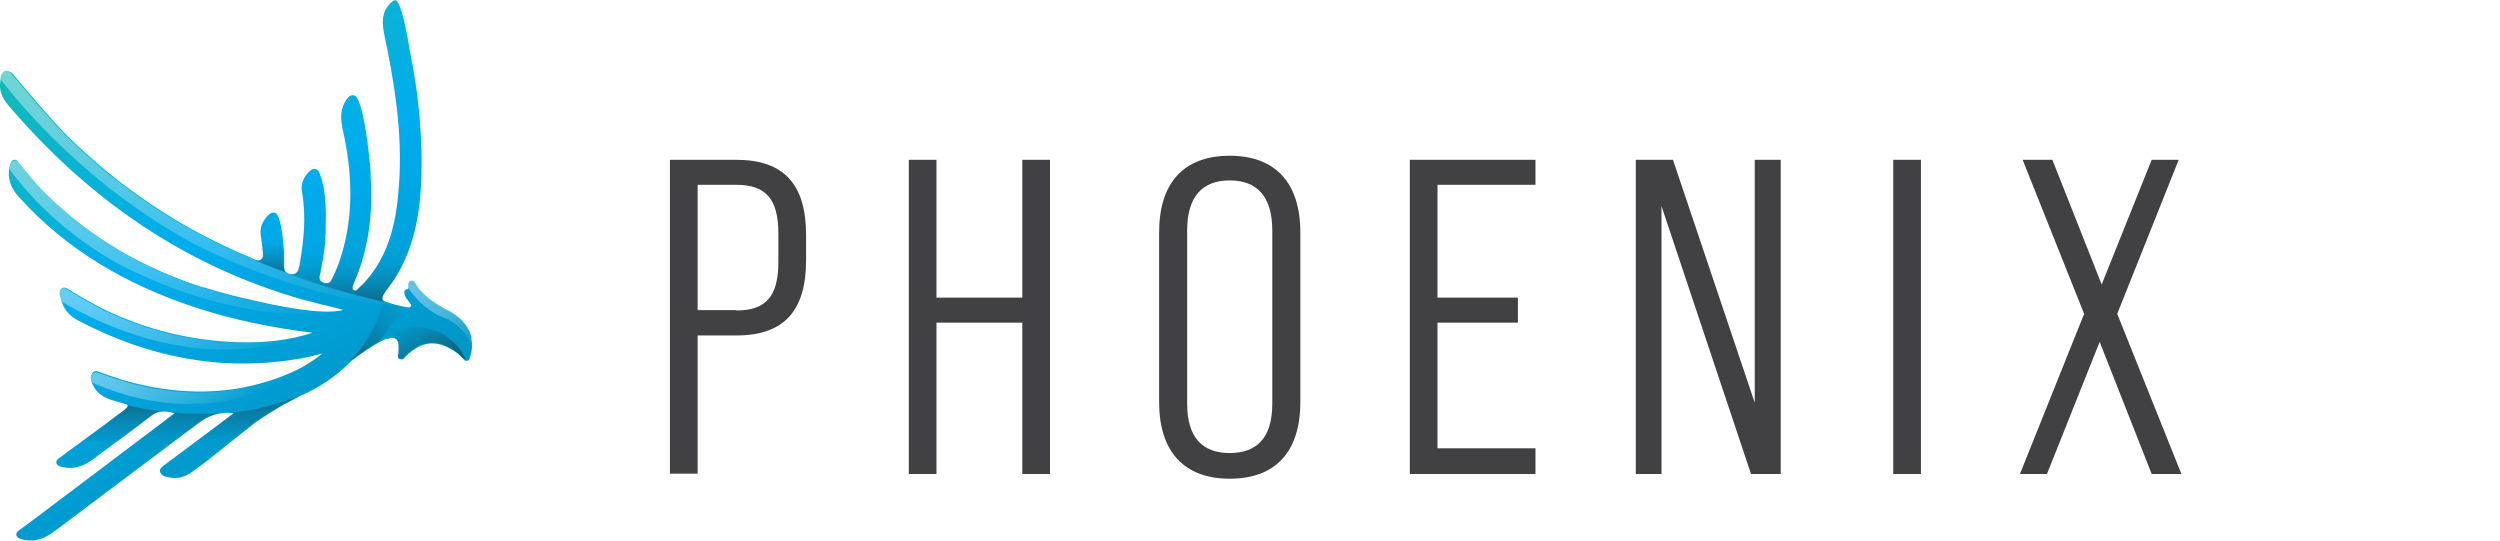
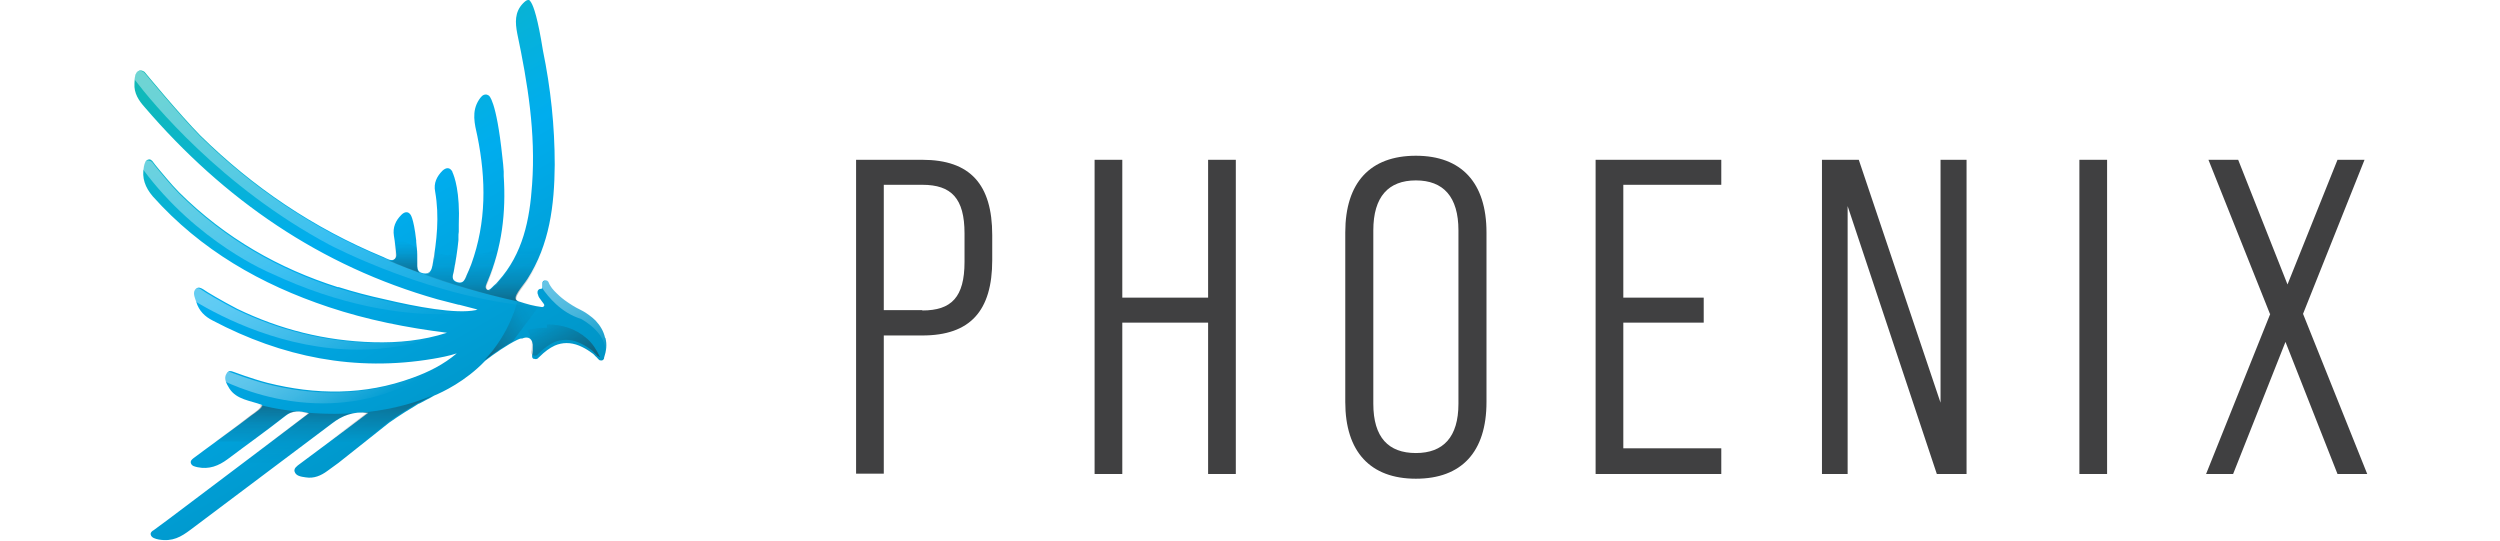
- <svg xmlns="http://www.w3.org/2000/svg" xmlns:xlink="http://www.w3.org/1999/xlink" id="Layer_2" data-name="Layer 2" viewBox="0.0 0.0 74.0 16.0" width="74.0" height="16.0">
+ <svg xmlns="http://www.w3.org/2000/svg" xmlns:xlink="http://www.w3.org/1999/xlink" id="Layer_2" data-name="Layer 2" viewBox="0 0 74 16" width="74" height="16">
  <defs>
-     <style>
-       .cls-1 {
-         fill: none;
-       }
- 
-       .cls-2 {
-         fill: #414042;
-       }
- 
-       .cls-3 {
-         fill: url(#linear-gradient);
-       }
- 
-       .cls-4 {
-         fill: #e5b4a6;
-       }
- 
-       .cls-5 {
-         fill: url(#linear-gradient-8);
-       }
- 
-       .cls-5, .cls-6, .cls-7, .cls-8, .cls-9, .cls-10, .cls-11, .cls-12, .cls-13, .cls-14, .cls-15 {
-         isolation: isolate;
-       }
- 
-       .cls-5, .cls-6, .cls-7, .cls-8, .cls-9, .cls-10, .cls-11, .cls-12, .cls-15 {
-         opacity: .4;
-       }
- 
-       .cls-6 {
-         fill: url(#linear-gradient-5);
-       }
- 
-       .cls-7 {
-         fill: url(#linear-gradient-7);
-       }
- 
-       .cls-8 {
-         fill: url(#linear-gradient-6);
-       }
- 
-       .cls-9 {
-         fill: url(#linear-gradient-4);
-       }
- 
-       .cls-10 {
-         fill: url(#linear-gradient-9);
-       }
- 
-       .cls-11 {
-         fill: url(#linear-gradient-3);
-       }
- 
-       .cls-12 {
-         fill: url(#linear-gradient-2);
-       }
- 
-       .cls-16 {
-         fill: #fedbb5;
-       }
- 
-       .cls-13 {
-         fill: url(#linear-gradient-12);
-       }
- 
-       .cls-13, .cls-14 {
-         opacity: .5;
-       }
- 
-       .cls-14 {
-         fill: url(#linear-gradient-10);
-       }
- 
-       .cls-15 {
-         fill: url(#linear-gradient-11);
-       }
-     </style>
-     <linearGradient id="linear-gradient" x1="2.09" y1="-419.72" x2="9.23" y2="-432.07" gradientTransform="translate(0 -418.74) scale(1 -1)" gradientUnits="userSpaceOnUse">
-       <stop offset="0" stop-color="#14bab6" />
+     <linearGradient id="linear-gradient" x1="6.05" y1=".98" x2="13.18" y2="13.34" gradientUnits="userSpaceOnUse">
+       <stop offset="0" stop-color="#11bab5" />
      <stop offset=".5" stop-color="#00adee" />
-       <stop offset="1" stop-color="#0095c4" />
+       <stop offset="1" stop-color="#0094c5" />
    </linearGradient>
-     <linearGradient id="linear-gradient-2" x1="9.03" y1="-429.61" x2="3.02" y2="-419.18" gradientTransform="translate(0 -418.74) scale(1 -1)" gradientUnits="userSpaceOnUse">
-       <stop offset="0" stop-color="#fdfdfe" stop-opacity="0" />
-       <stop offset=".11" stop-color="#fdfdfe" stop-opacity=".17" />
-       <stop offset=".3" stop-color="#fdfdfe" stop-opacity=".42" />
-       <stop offset=".47" stop-color="#fdfdfe" stop-opacity=".63" />
-       <stop offset=".64" stop-color="#fdfdfe" stop-opacity=".79" />
-       <stop offset=".78" stop-color="#fdfdfe" stop-opacity=".9" />
-       <stop offset=".91" stop-color="#fdfdfe" stop-opacity=".97" />
-       <stop offset="1" stop-color="#fdfdfe" />
+     <linearGradient id="linear-gradient-2" x1="12.99" y1="10.87" x2="6.97" y2=".45" gradientUnits="userSpaceOnUse">
+       <stop offset="0" stop-color="#fcfdff" stop-opacity="0" />
+       <stop offset=".12" stop-color="#fcfdff" stop-opacity=".17" />
+       <stop offset=".3" stop-color="#fcfdff" stop-opacity=".42" />
+       <stop offset=".47" stop-color="#fcfdff" stop-opacity=".63" />
+       <stop offset=".64" stop-color="#fcfdff" stop-opacity=".79" />
+       <stop offset=".78" stop-color="#fcfdff" stop-opacity=".9" />
+       <stop offset=".91" stop-color="#fcfdff" stop-opacity=".97" />
+       <stop offset="1" stop-color="#fcfdff" />
    </linearGradient>
-     <linearGradient id="linear-gradient-3" x1="7.26" y1="-429.54" x2="2.92" y2="-422.03" xlink:href="#linear-gradient-2" />
-     <linearGradient id="linear-gradient-4" x1="6.66" y1="-430.09" x2="4.24" y2="-425.9" xlink:href="#linear-gradient-2" />
-     <linearGradient id="linear-gradient-5" x1="6.76" y1="-430.94" x2="5.25" y2="-428.33" xlink:href="#linear-gradient-2" />
-     <linearGradient id="linear-gradient-6" x1="4.22" y1="-430.7" x2="4.22" y2="-433.45" gradientTransform="translate(0 -418.74) scale(1 -1)" gradientUnits="userSpaceOnUse">
+     <linearGradient id="linear-gradient-3" x1="11.21" y1="10.8" x2="6.88" y2="3.29" xlink:href="#linear-gradient-2" />
+     <linearGradient id="linear-gradient-4" x1="10.62" y1="11.35" x2="8.2" y2="7.16" xlink:href="#linear-gradient-2" />
+     <linearGradient id="linear-gradient-5" x1="10.72" y1="12.2" x2="9.21" y2="9.59" xlink:href="#linear-gradient-2" />
+     <linearGradient id="linear-gradient-6" x1="8.17" y1="11.96" x2="8.17" y2="14.71" gradientUnits="userSpaceOnUse">
      <stop offset="0" stop-color="#231f20" />
      <stop offset=".03" stop-color="#231f20" stop-opacity=".9" />
      <stop offset=".22" stop-color="#231f20" stop-opacity=".4" />
      <stop offset=".42" stop-color="#231f20" stop-opacity=".1" />
      <stop offset=".65" stop-color="#231f20" stop-opacity="0" />
    </linearGradient>
-     <linearGradient id="linear-gradient-7" x1="7.31" y1="-430.44" x2="7.31" y2="-431.84" gradientTransform="translate(0 -418.74) scale(1 -1)" gradientUnits="userSpaceOnUse">
+     <linearGradient id="Fade_to_Black_2" data-name="Fade to Black 2" x1="11.26" y1="11.7" x2="11.26" y2="13.1" gradientUnits="userSpaceOnUse">
      <stop offset="0" stop-color="#231f20" />
      <stop offset="1" stop-color="#231f20" stop-opacity="0" />
    </linearGradient>
-     <linearGradient id="linear-gradient-8" x1="7.98" y1="-426.81" x2="7.98" y2="-425.66" gradientTransform="translate(0 -418.74) scale(1 -1)" gradientUnits="userSpaceOnUse">
+     <linearGradient id="linear-gradient-7" x1="11.94" y1="8.07" x2="11.94" y2="6.92" gradientUnits="userSpaceOnUse">
      <stop offset="0" stop-color="#231f20" />
      <stop offset=".03" stop-color="#231f20" stop-opacity=".95" />
      <stop offset=".51" stop-color="#231f20" stop-opacity=".26" />
      <stop offset=".81" stop-color="#231f20" stop-opacity="0" />
    </linearGradient>
-     <linearGradient id="linear-gradient-9" x1="10.49" y1="-427.65" x2="10.49" y2="-424.88" gradientTransform="translate(0 -418.74) scale(1 -1)" gradientUnits="userSpaceOnUse">
+     <linearGradient id="linear-gradient-8" x1="14.45" y1="8.92" x2="14.45" y2="6.14" gradientUnits="userSpaceOnUse">
      <stop offset="0" stop-color="#231f20" />
      <stop offset=".18" stop-color="#231f20" stop-opacity=".48" />
      <stop offset=".38" stop-color="#231f20" stop-opacity=".12" />
      <stop offset=".58" stop-color="#231f20" stop-opacity="0" />
    </linearGradient>
-     <linearGradient id="linear-gradient-10" x1="13.07" y1="-429.84" x2="12.11" y2="-428.18" xlink:href="#linear-gradient-7" />
-     <linearGradient id="linear-gradient-11" x1="13.84" y1="-429.38" x2="12.41" y2="-426.9" xlink:href="#linear-gradient-2" />
-     <linearGradient id="linear-gradient-12" x1="10.12" y1="-428.96" x2="12.21" y2="-427.76" gradientTransform="translate(0 -418.74) scale(1 -1)" gradientUnits="userSpaceOnUse">
+     <linearGradient id="Fade_to_Black_2-2" data-name="Fade to Black 2" x1="17.03" y1="11.1" x2="16.07" y2="9.44" xlink:href="#Fade_to_Black_2" />
+     <linearGradient id="linear-gradient-9" x1="17.8" y1="10.64" x2="16.36" y2="8.16" xlink:href="#linear-gradient-2" />
+     <linearGradient id="linear-gradient-10" x1="14.07" y1="10.22" x2="16.16" y2="9.02" gradientUnits="userSpaceOnUse">
      <stop offset="0" stop-color="#231f20" />
      <stop offset=".31" stop-color="#231f20" stop-opacity=".5" />
      <stop offset=".67" stop-color="#231f20" stop-opacity=".13" />
      <stop offset="1" stop-color="#231f20" stop-opacity="0" />
    </linearGradient>
  </defs>
-   <g id="Layer_2-2" data-name="Layer 2">
-     <g>
-       <rect class="cls-1" width="84" height="16" />
-       <g id="Layer_16" data-name="Layer 16">
-         <g>
-           <path class="cls-3" d="M13.96,10c-.04-.19-.14-.36-.28-.51-.06-.06-.12-.11-.19-.16-.03-.02-.07-.05-.1-.07-.04-.03-.09-.05-.14-.08-.19-.09-.34-.19-.48-.29-.06-.04-.11-.08-.16-.13-.12-.11-.21-.2-.27-.3-.02-.03-.04-.07-.06-.1,0-.01-.02-.03-.03-.03-.02-.02-.05-.02-.08-.02-.04,0-.08.04-.08.09,0,.03,0,.07,0,.11,0,.02,0,.04-.03.05,0,0-.01,0-.01,0-.03,0-.06.02-.07.04s-.02.06-.01.08c0,.02.01.04.02.06h0s0,.03.01.04c.01.03.03.05.05.08.03.05.07.09.11.15.01.02.02.04,0,.06s-.03.03-.05.03c-.24-.03-.46-.09-.67-.16-.02,0-.05-.02-.07-.03-.18-.08.15-.41.3-.64.66-1.02.8-2.19.81-3.38,0-1.15-.12-2.28-.35-3.39h0c-.15-.94-.27-1.29-.35-1.42-.02-.03-.04-.06-.06-.07-.02-.01-.03,0-.03,0-.04,0-.09.04-.15.1-.25.26-.23.57-.17.89.31,1.47.55,2.95.44,4.47-.07,1.04-.27,2.05-1,2.87-.04.05-.09.09-.14.14-.05.05-.14.16-.2.11-.08-.06,0-.18.02-.24.43-1,.55-2.05.48-3.12,0-.02,0-.05,0-.07h0s0-.04,0-.06c-.01-.14-.02-.28-.04-.43-.18-1.71-.4-1.82-.4-1.82h0s-.03-.02-.06-.03c-.12-.02-.18.08-.23.15-.23.35-.13.72-.05,1.08.26,1.28.27,2.55-.18,3.79-.04.11-.09.22-.14.33-.06.12-.09.26-.28.2-.18-.06-.13-.19-.1-.31.06-.31.11-.62.14-.93h0s0-.06,0-.09c0-.05,0-.11.01-.16,0-.05,0-.09,0-.13,0-.02,0-.04,0-.07.04-.99-.13-1.44-.19-1.57,0-.02-.01-.03-.02-.04h0c-.07-.1-.17-.09-.27,0-.17.17-.27.37-.22.62.13.74.05,1.46-.08,2.19-.02.1-.06.27-.27.23-.14-.03-.17-.09-.18-.21,0-.09,0-.19,0-.28h0s0-.03,0-.05h0s0-.01,0-.02c0-.13-.02-.25-.03-.38,0-.01,0-.02,0-.04-.08-.71-.18-.78-.18-.78-.07-.09-.17-.07-.26.02-.17.17-.26.37-.22.62.03.19.02.13.04.29.01.08.03.23.03.28,0,.04-.01.08-.04.11-.09.09-.23,0-.34-.05-2.08-.86-3.86-2.07-5.42-3.6-.61-.62-1.65-1.88-1.65-1.88H.31s-.09-.07-.16-.04C.01,2.16.02,2.34,0,2.48c-.02.29.13.51.3.7,2.35,2.74,5.21,4.71,8.67,5.69l.62.16s.01,0,.02,0c0,0,0,0,0,0l.54.14h.01s-.04.01-.06.02c-.59.12-1.76-.1-2.69-.32-.46-.1-.92-.22-1.36-.36-.02,0-.03,0-.03,0h0c-1.73-.55-3.32-1.44-4.7-2.81-.13-.13-.25-.27-.37-.41-.11-.13-.34-.4-.41-.5,0-.01-.02-.02-.03-.03h0s-.05-.04-.09-.03c-.1.02-.12.12-.14.21-.07.34.04.62.26.87,1.42,1.59,3.2,2.61,5.21,3.28,1.14.38,2.31.61,3.5.76-.71.23-1.44.3-2.18.28-1.43-.04-2.77-.38-4.03-.99-.46-.24-.9-.5-1.01-.58-.07-.04-.13-.07-.2-.02-.13.1-.04.27,0,.4.08.26.26.43.49.55,2.05,1.08,4.22,1.52,6.52,1.13.23-.04.45-.08.7-.16-.39.33-.83.55-1.3.72-1.44.53-2.88.51-4.31.15-.46-.12-.99-.32-.99-.32h0c-.08-.03-.15-.05-.21.04-.1.15-.01.3.08.45.21.33.63.36.95.48.11.04-.19.24-.29.31-.47.36-.94.69-1.41,1.04l-.31.23h0c-.05.04-.1.08-.08.15.03.09.12.1.2.12.34.07.62-.04.89-.24.57-.43,1.15-.84,1.71-1.28.21-.17.41-.15.7-.08-.73.55-1.4,1.06-2.08,1.57-.69.52-1.38,1.04-2.07,1.56l-.46.34s-.01,0-.02.01h0s-.07.07-.06.12c.02.1.14.13.24.15.41.07.66-.08.94-.29,1.39-1.05,2.79-2.09,4.18-3.14.31-.24.63-.37,1.08-.32-.38.29-.75.56-1.11.83l-.98.73s-.01.01-.02.02h0c-.05.04-.09.09-.07.16.04.13.19.15.33.17.24.04.45-.05.64-.19.11-.08.22-.16.33-.24h0l1.5-1.19s.35-.25.77-.49c.04-.02.07-.05.11-.07.02,0,.05-.02.11-.05.04-.02.09-.05.13-.07.06-.03.14-.07.22-.12.24-.1.93-.42,1.51-1.03.27-.21.66-.48.95-.62h0s.05-.02.07-.03h0s0,0,0,0c.01,0,.03-.01.04-.01h.04c.11-.05.28-.06.31.18,0,.06,0,.12,0,.18,0,.05-.01.1-.02.14,0,.04,0,.08.04.1,0,0,.01,0,.02,0,.04.02.09.01.12-.02.01-.01.02-.03.03-.04.15-.15.3-.26.45-.33.23-.1.47-.1.72,0,.12.05.23.11.34.19.05.03.09.07.14.12.03.03.06.05.08.08h0s.02.02.02.02c0,0,0,0,.01.01.02.02.05.02.08.02.03,0,.06-.03.07-.06v-.02c.08-.21.09-.4.05-.59h0Z" />
-           <path class="cls-16" d="M9.53,7.75c-.02.1-.03.21-.05.31.02-.1.04-.21.05-.31h0Z" />
-           <path class="cls-16" d="M11.37,8.9s.01,0,.02,0c0,0-.02,0-.02,0" />
-           <path class="cls-16" d="M10.53,8.25s0,0,0,0c0,0,0,0,0,0" />
-           <path class="cls-16" d="M11.68,8.25s0,0,0,0c0,0,0,0,0,0" />
-           <path class="cls-16" d="M9.86,8.17s-.02.06-.04.08c.01-.03.02-.06.04-.08" />
-           <path class="cls-16" d="M8.43,8.02s0,0,0,0c0,0,0,0,0,0" />
-           <path class="cls-16" d="M8.86,7.82s0,.04-.01.06c0-.02,0-.04.01-.06" />
-           <path class="cls-16" d="M7.71,7.67s-.03.02-.05.03c.02,0,.03-.02.05-.03" />
-           <path class="cls-4" d="M8.43,8.03s.03.03.05.04h0s-.03-.02-.05-.04M8.43,8.03h0s0,0,0,0M8.43,8.03h0s0,0,0,0M8.4,7.89h0s0,0,0,0M7.49,7.68s0,0,0,0c.04.02.09.03.13.03.02,0,.03,0,.05,0-.02,0-.03,0-.05,0-.04,0-.09-.02-.13-.03M8.39,7.54h0s0,0,0,0" />
-           <path class="cls-4" d="M11.39,8.91s0,0,.01,0h0s0,0-.01,0M10.44,8.51s.01.06.04.08c.01,0,.02.01.03.01.02,0,.03,0,.05-.02-.02.01-.04.02-.05.02-.01,0-.02,0-.03-.01-.03-.02-.04-.05-.04-.08M10.5,8.33s0,0,0,.01c0,0,0,0,0-.01M10.53,8.26s-.02.05-.03.07c.01-.02.02-.05.03-.07M10.53,8.25s0,0,0,.01c0,0,0,0,0-.01M11.68,8.25s0,0,0,0c0,0,0,0,0,0M11.68,8.25s0,0,0,0c0,0,0,0,0,0M10.54,8.25s0,0,0,0c0,0,0,0,0,0M9.45,8.22c0,.07.03.13.13.16.03.01.06.01.08.01.09,0,.13-.06.16-.13-.03.07-.07.13-.16.13-.02,0-.05,0-.08-.01-.1-.03-.13-.09-.13-.16M8.78,8.05s-.08.07-.14.07c0,0-.01,0-.02,0,0,0,.01,0,.02,0,.07,0,.11-.03.14-.07M10.1,7.55h0c-.03.1-.06.2-.1.3-.04.11-.09.22-.14.33h0c.05-.11.1-.22.14-.33.04-.1.07-.2.1-.3M8.91,7.49c-.02.11-.03.22-.06.33.02-.11.04-.22.06-.33h0M11.57,6.97h0c-.15.49-.38.95-.75,1.36-.04.05-.09.09-.14.14h0s.09-.09.14-.14c.37-.41.6-.87.75-1.36" />
-           <path class="cls-12" d="M.21,2.09s-.04,0-.06.01c-.1.04-.12.14-.13.25.52.68,2.56,3.18,5.78,4.9,0,0,3.15,1.66,6.32,1.84-.24-.03-.46-.09-.67-.16-.01,0-.02,0-.04-.01h0c-1.15-.25-2.13-.56-2.83-.81.01,0,.03,0,.04,0-.01,0-.03,0-.04,0-.04,0-.07-.02-.1-.04-.55-.2-.9-.35-.98-.39-.04-.02-.08-.04-.12-.05-2.08-.86-3.86-2.07-5.42-3.6-.61-.62-1.65-1.88-1.65-1.88H.31s-.06-.05-.1-.05" />
-           <path class="cls-11" d="M.44,4.75s-.01,0-.02,0c-.1.02-.12.12-.14.21,0,.01,0,.03,0,.05,1.61,2.18,3.77,3.07,3.77,3.07,2.15,1.01,3.92,1.22,5,1.22.45,0,.77-.03.96-.06-.09,0-.18.01-.28.01-.63,0-1.53-.17-2.29-.35-.46-.1-.92-.22-1.36-.36-.02,0-.03,0-.03,0h0c-1.73-.55-3.32-1.44-4.7-2.81-.13-.13-.25-.27-.37-.41-.11-.13-.34-.4-.41-.5,0-.01-.02-.02-.03-.03h0s-.04-.03-.07-.03" />
-           <path class="cls-9" d="M1.9,8.53s-.05,0-.08.03c-.11.08-.06.22-.02.35.81.49,2.66,1.44,4.84,1.44.83,0,1.7-.14,2.59-.48-.64.21-1.3.28-1.96.28-.07,0-.15,0-.22,0-1.43-.04-2.77-.38-4.03-.99-.46-.24-.9-.5-1.01-.58-.04-.03-.08-.05-.12-.05" />
-           <path class="cls-6" d="M9.39,10.6c-.35.27-.75.46-1.16.61-.77.28-1.55.41-2.32.41-.67,0-1.33-.09-1.99-.26-.46-.12-.99-.32-.99-.32h0s-.07-.02-.1-.02c-.04,0-.08.02-.11.07-.05.07-.05.14-.04.21.51.24,1.6.66,2.93.66,1.15,0,2.49-.32,3.78-1.34" />
-           <path class="cls-8" d="M5.96,12.25c-1.25,0-2.19-.25-2.31-.29.03.01.07.02.1.03.11.04-.19.24-.29.31-.35.27-.69.52-1.04.77h1.06c.33-.25.67-.5.99-.75.12-.1.24-.13.37-.13.1,0,.21.02.33.05-.73.55-1.4,1.06-2.08,1.57-.4.3-.79.6-1.19.9h1.07c.96-.72,1.92-1.44,2.87-2.16.22-.17.44-.28.71-.32-.2.01-.4.02-.58.02h0Z" />
-           <path class="cls-7" d="M5.73,13.11h1.03l.76-.6s.35-.25.77-.49c.04-.02.07-.05.11-.07.02,0,.05-.02.11-.05.04-.02.09-.05.13-.07.07-.03.15-.08.23-.12-.73.31-1.49.46-2.18.52h.03c.06,0,.12,0,.18.01-.38.29-.75.56-1.11.83l-.06.05h0Z" />
-           <path class="cls-5" d="M8.39,7.89c0-.09,0-.19,0-.28h0s0-.03,0-.05h0v-.02c0-.08-.01-.16-.02-.23-.25-.1-.48-.24-.69-.39,0,.02,0,.04,0,.07.03.19.02.13.04.29.01.08.03.23.03.28,0,.04-.01.08-.04.11-.03.03-.06.04-.09.04-.04,0-.09-.02-.13-.03.08.04.43.19.99.39-.06-.04-.08-.09-.08-.18h0Z" />
-           <path class="cls-10" d="M12.4,6.14c-.23.32-.51.6-.84.83-.15.49-.38.95-.75,1.36-.04.05-.09.09-.14.14-.05.04-.11.13-.17.13-.01,0-.02,0-.03-.01-.08-.06,0-.18.02-.24.14-.32.24-.65.32-.98-.23.09-.47.15-.72.18-.03.1-.06.2-.1.3-.04.11-.09.22-.14.33-.05.1-.08.21-.2.21-.02,0-.05,0-.08-.01-.18-.06-.13-.19-.1-.31.03-.16.06-.32.08-.49-.22,0-.43-.03-.64-.08-.02.13-.04.26-.07.39-.02.09-.05.24-.21.24-.02,0-.04,0-.06,0,.69.25,1.67.56,2.83.81h0s-.02,0-.03-.01c-.18-.08.15-.41.3-.64.43-.66.64-1.37.73-2.12h0Z" />
-           <path class="cls-14" d="M12.23,9.7c-.14,0-.29.01-.43.04-.03,0-.05,0-.08,0-.04,0-.08,0-.11-.02,0,0,.01.01.02.02.06.09.09.18.11.28.02.02.03.04.04.07h0v.02h0v.02h0v.02h0v.02h0s0,.05,0,.07c0,.04,0,.07,0,.11,0,.05-.01.1-.02.14,0,0,0,.01,0,.02,0,.03.02.06.04.08h.02s.03.02.05.02c.03,0,.06-.01.08-.03.01-.01.02-.03.03-.04.15-.15.3-.26.45-.33.12-.05.23-.07.35-.07s.24.02.36.07c.12.05.23.11.34.19.05.03.09.07.14.12.03.03.06.05.08.08h0s.02.02.02.02h.01s.04.03.06.03c-.1-.21-.22-.41-.4-.56-.33-.29-.75-.41-1.18-.41" />
-           <path class="cls-15" d="M12.19,8.3h-.02s-.08.05-.08.09c0,.03,0,.07,0,.11,0,.01,0,.02,0,.03.18.26.56.73,1.15.91,0,0,.91.47.68,1.16h0v-.02c.08-.21.09-.4.05-.59-.04-.19-.14-.36-.28-.51-.06-.06-.12-.11-.19-.16-.03-.02-.07-.05-.1-.07-.04-.03-.09-.05-.14-.08-.19-.09-.34-.19-.48-.29-.06-.04-.11-.08-.16-.13-.12-.11-.21-.2-.27-.3-.02-.03-.04-.07-.06-.1,0-.01-.02-.03-.03-.03-.02-.01-.04-.02-.06-.02" />
-           <path class="cls-13" d="M11.04,10.22l.18-.11.77-1.03s-.42-.08-.63-.17c0,0-.21.96-.99,1.77l.29-.21c.12-.08.22-.15.38-.25h0Z" />
-         </g>
-         <g>
-           <path class="cls-2" d="M19.82,4.73h1.97c1.42,0,2.07.73,2.07,2.23v.74c0,1.5-.65,2.23-2.07,2.23h-1.14v4.09h-.82V4.73h0ZM21.79,9.19c.86,0,1.25-.39,1.25-1.44v-.84c0-1.04-.39-1.44-1.25-1.44h-1.14v3.71h1.14Z" />
-           <path class="cls-2" d="M26.9,4.73h.82v4.08h2.54v-4.08h.82v9.3h-.82v-4.48h-2.54v4.48h-.82V4.73Z" />
-           <path class="cls-2" d="M34.31,11.9v-5.02c0-1.48.74-2.27,2.09-2.27s2.09.8,2.09,2.27v5.02c0,1.48-.74,2.27-2.09,2.27s-2.09-.8-2.09-2.27ZM37.66,11.95v-5.13c0-1-.45-1.48-1.26-1.48s-1.26.48-1.26,1.48v5.13c0,1,.45,1.46,1.26,1.46s1.26-.46,1.26-1.46Z" />
-           <path class="cls-2" d="M41.73,4.73h3.72v.74h-2.9v3.34h2.38v.74h-2.38v3.72h2.9v.76h-3.72V4.73Z" />
-           <path class="cls-2" d="M48.43,4.73h1.09l2.42,7.19v-7.19h.77v9.3h-.88l-2.65-7.93v7.93h-.76V4.73h0Z" />
-           <path class="cls-2" d="M56.04,4.73h.82v9.3h-.82V4.73Z" />
-           <path class="cls-2" d="M61.69,9.29l-1.82-4.56h.88l1.46,3.69,1.48-3.69h.8l-1.82,4.56,1.9,4.74h-.88l-1.54-3.91-1.56,3.91h-.8l1.9-4.74h0Z" />
-         </g>
+   <g id="Layer_1-2" data-name="Layer 1">
+     <rect style="fill: none;" y=".02" width="74" height="16" />
+     <g id="Phoenix_horiz_-_gradient" data-name="Phoenix horiz - gradient">
+       <path style="fill: url(#linear-gradient);" d="M17.91,10c-.04-.19-.14-.36-.28-.51-.06-.06-.12-.11-.19-.16-.03-.02-.07-.05-.1-.07-.04-.03-.09-.05-.14-.08-.19-.09-.34-.19-.48-.29-.06-.04-.11-.09-.16-.13-.12-.11-.21-.2-.27-.3-.02-.03-.04-.07-.05-.1,0-.01-.02-.03-.03-.04-.02-.02-.05-.02-.08-.02-.04,0-.08.04-.08.09,0,.03,0,.07,0,.11,0,.02,0,.04-.03.05,0,0,0,0-.02,0-.03,0-.06.02-.07.04-.02.02-.02.05-.02.08,0,.03.01.04.02.06h0s0,.03.01.04c.01.03.03.05.05.08.03.05.07.09.11.15.01.02.02.04,0,.06-.01.02-.03.03-.05.03-.25-.03-.46-.09-.67-.16-.02,0-.05-.02-.07-.03-.18-.08.15-.41.3-.64.66-1.02.8-2.19.81-3.38,0-1.15-.12-2.27-.35-3.39h0c-.15-.94-.27-1.29-.35-1.42-.02-.03-.04-.06-.06-.07-.02-.01-.03,0-.03,0-.04,0-.09.04-.15.1-.25.26-.23.57-.17.89.31,1.47.55,2.95.44,4.47-.07,1.04-.27,2.05-1,2.86-.04.05-.09.1-.14.14-.05.05-.14.16-.2.11-.08-.06,0-.18.02-.24.43-1,.55-2.05.48-3.12,0-.02,0-.05,0-.07h0s0-.04,0-.06c-.01-.14-.02-.28-.04-.43-.18-1.71-.4-1.82-.4-1.82h0s-.03-.02-.06-.03c-.12-.02-.18.08-.23.15-.23.35-.13.72-.05,1.08.26,1.28.27,2.55-.18,3.79-.04.11-.09.22-.14.33-.05.12-.09.26-.28.2-.18-.06-.13-.19-.1-.31.06-.31.11-.62.14-.93h0s0-.06,0-.09c0-.05,0-.11.01-.16,0-.05,0-.09,0-.13,0-.02,0-.04,0-.07.04-.99-.13-1.44-.19-1.57,0-.02-.01-.03-.02-.04h0s0,0,0,0c-.07-.1-.17-.09-.27,0-.17.17-.27.37-.22.62.13.74.05,1.46-.08,2.19-.02.1-.06.27-.27.23-.14-.03-.17-.09-.18-.21,0-.09,0-.19,0-.28,0,0,0,0,0,0h0s0-.03,0-.04h0s0-.01,0-.02c0-.13-.02-.25-.03-.38,0-.01,0-.02,0-.04-.08-.71-.18-.78-.18-.78-.07-.09-.17-.07-.26.02-.17.17-.26.37-.22.62.03.19.02.13.04.29.01.08.03.23.03.28,0,.04-.01.08-.04.11-.09.09-.23,0-.34-.05-2.08-.86-3.86-2.07-5.42-3.6-.61-.62-1.65-1.88-1.65-1.88h0s-.09-.07-.16-.04c-.14.06-.13.23-.14.38-.02.29.13.51.3.7,2.35,2.74,5.21,4.71,8.67,5.69l.62.16s.01,0,.02,0c0,0,0,0,0,0l.54.14h.01s-.04.01-.06.02c-.59.12-1.76-.1-2.69-.32-.46-.1-.92-.22-1.36-.36-.02,0-.03,0-.03,0h0c-1.73-.55-3.32-1.44-4.7-2.81-.13-.13-.25-.27-.37-.41-.11-.13-.34-.4-.41-.5,0-.01-.02-.02-.03-.03h0s0,0,0,0c-.02-.02-.05-.04-.09-.03-.1.02-.12.12-.14.21-.07.34.04.62.26.88,1.42,1.59,3.2,2.61,5.21,3.28,1.14.38,2.31.61,3.5.76-.71.23-1.44.3-2.18.28-1.43-.04-2.77-.38-4.03-.99-.46-.24-.9-.5-1.01-.58-.07-.04-.13-.07-.2-.02-.13.1-.04.27,0,.4.08.26.25.43.49.55,2.05,1.08,4.22,1.52,6.52,1.13.23-.04.45-.08.7-.16-.39.33-.83.55-1.3.72-1.44.53-2.88.51-4.31.15-.46-.12-.99-.32-.99-.32h0c-.08-.03-.15-.05-.21.04-.1.15-.01.3.08.45.21.33.63.36.95.48.11.04-.19.24-.29.31-.47.36-.94.69-1.41,1.04l-.31.23h0c-.05.04-.1.08-.08.15.03.09.12.1.2.12.34.07.62-.04.89-.24.57-.43,1.15-.84,1.71-1.28.21-.17.4-.15.7-.08-.73.55-1.4,1.06-2.08,1.57-.69.52-1.38,1.04-2.07,1.56l-.46.34s-.01,0-.02.01h0s0,0,0,0c-.04.03-.07.07-.06.11.02.1.14.13.24.15.41.07.66-.08.94-.29,1.39-1.05,2.79-2.09,4.18-3.14.31-.24.63-.37,1.08-.32-.38.29-.75.56-1.11.83l-.98.73s-.01.01-.02.02h0c-.05.04-.09.09-.07.16.04.13.19.15.33.17.24.04.45-.05.64-.19.11-.08.22-.16.33-.24h0s1.5-1.19,1.5-1.19c0,0,.35-.25.76-.49.04-.02.07-.05.11-.07.02,0,.05-.02.11-.05.04-.02.09-.05.13-.07.06-.03.14-.07.22-.12.24-.1.93-.42,1.51-1.03.27-.21.66-.48.95-.62h0s0,0,0,0c.02-.01.04-.02.07-.03h0s0,0,0,0c.01,0,.03-.01.04-.01h.04c.11-.05.28-.06.31.18,0,.06,0,.12,0,.18,0,.05-.01.1-.02.14,0,.04,0,.08.04.1,0,0,.01,0,.02,0,.04.02.09.01.12-.02.01-.01.02-.03.04-.04.15-.15.3-.26.45-.33.23-.1.47-.1.72,0,.12.05.23.11.34.19.05.03.1.07.14.12.03.03.06.05.08.08h0s.02.02.02.02c0,0,0,0,.01.01.02.02.05.02.08.02.03,0,.06-.03.07-.06,0,0,0-.01,0-.02.07-.21.09-.4.04-.59Z" />
+       <path style="fill: #fddab4;" d="M13.48,7.75c-.02.1-.03.21-.05.31.02-.1.04-.21.05-.31h0Z" />
+       <path style="fill: #fddab4;" d="M15.33,8.9s.02,0,.02,0c0,0-.02,0-.02,0" />
+       <polyline style="fill: #fddab4;" points="14.46 8.33 14.46 8.33 14.46 8.33" />
+       <polyline style="fill: #fddab4;" points="14.48 8.26 14.48 8.26 14.48 8.26" />
+       <polyline style="fill: #fddab4;" points="14.49 8.25 14.49 8.25 14.49 8.25" />
+       <polyline style="fill: #fddab4;" points="15.64 8.25 15.63 8.25 15.64 8.25" />
+       <path style="fill: #fddab4;" d="M13.81,8.17s-.02.06-.04.08c.01-.03.02-.06.04-.08" />
+       <polyline style="fill: #fddab4;" points="12.57 8.11 12.57 8.11 12.57 8.11" />
+       <polyline style="fill: #fddab4;" points="12.39 8.03 12.39 8.03 12.39 8.03" />
+       <polyline style="fill: #fddab4;" points="12.39 8.03 12.39 8.03 12.39 8.03" />
+       <polyline style="fill: #fddab4;" points="12.39 8.03 12.39 8.03 12.39 8.03" />
+       <polyline style="fill: #fddab4;" points="12.38 8.02 12.38 8.03 12.38 8.02" />
+       <polyline style="fill: #fddab4;" points="12.38 8.02 12.38 8.02 12.38 8.02" />
+       <polyline style="fill: #fddab4;" points="12.35 7.89 12.35 7.89 12.35 7.89" />
+       <path style="fill: #fddab4;" d="M12.81,7.81s0,.04-.01.06c0-.02,0-.04.01-.06" />
+       <path style="fill: #fddab4;" d="M11.67,7.67s-.03.02-.05.03c.02,0,.03-.02.05-.03" />
+       <path style="fill: #e5b3a5;" d="M12.39,8.03s.03.03.05.04h0s-.03-.03-.05-.04M12.39,8.03s0,0,0,0c0,0,0,0,0,0M12.39,8.03s0,0,0,0c0,0,0,0,0,0M12.38,8.03s0,0,0,0c0,0,0,0,0,0M12.38,8.02s0,0,0,0c0,0,0,0,0,0M12.38,8.02s0,0,0,0c0,0,0,0,0,0M12.35,7.89s0,0,0,0c0,0,0,0,0,0M12.35,7.89h0s0,0,0,0c0,0,0,0,0,0M11.45,7.68s0,0,0,0c.04.02.09.03.13.03.02,0,.03,0,.05,0-.02,0-.03,0-.05,0-.04,0-.09-.02-.13-.03M12.34,7.54s0,0,0,0c0,0,0,0,0,0" />
+       <path style="fill: #e5b3a5;" d="M15.35,8.91s0,0,.01,0h0s0,0-.01,0M14.52,8.58s0,0,0,0c0,0,0,0,0,0M14.39,8.51s.01.06.04.08c.01,0,.02.01.03.01.02,0,.04,0,.05-.02-.02.01-.04.02-.05.02-.01,0-.02,0-.03-.01-.03-.02-.04-.05-.04-.08M14.46,8.33s0,0,0,.01c0,0,0,0,0-.01M14.48,8.26s-.02.05-.03.07c0-.02.02-.05.03-.07M14.49,8.25s0,0,0,0c0,0,0,0,0,0M15.63,8.25s0,0,0,0c0,0,0,0,0,0M15.64,8.24s0,0,0,0c0,0,0,0,0,0M14.49,8.24s0,0,0,0c0,0,0,0,0,0M13.4,8.21c0,.07.03.13.13.16.03.01.06.01.08.01.09,0,.13-.06.16-.13-.03.07-.07.13-.16.13-.02,0-.05,0-.08-.01-.1-.03-.13-.09-.13-.16M12.57,8.11h0,0M12.74,8.04s-.08.07-.14.07c0,0-.01,0-.02,0,0,0,.01,0,.02,0,.07,0,.11-.03.14-.07M14.05,7.54s0,0,0,0c-.03.1-.06.2-.1.3-.04.11-.09.22-.14.33h0c.05-.11.1-.22.14-.33.04-.1.07-.2.1-.3M12.87,7.49c-.02.11-.03.22-.05.33.02-.11.04-.22.06-.33h0M15.52,6.97s0,0,0,0c-.15.49-.38.95-.75,1.36-.04.05-.09.1-.14.14h0s.09-.09.14-.14c.37-.41.6-.87.75-1.36" />
+       <path style="fill: url(#linear-gradient-2); opacity: .4;" d="M4.17,2.09s-.04,0-.06.01c-.1.04-.12.14-.13.25.52.68,2.56,3.18,5.78,4.9,0,0,3.15,1.66,6.32,1.84-.25-.03-.46-.09-.67-.16-.01,0-.02,0-.04-.01h0c-1.15-.25-2.13-.56-2.83-.81.01,0,.03,0,.04,0-.01,0-.03,0-.04,0-.04,0-.07-.02-.1-.04-.55-.2-.9-.35-.98-.39-.04-.02-.08-.04-.12-.05-2.08-.86-3.86-2.07-5.42-3.6-.61-.62-1.65-1.88-1.65-1.88h0s-.06-.05-.1-.05" />
+       <path style="fill: url(#linear-gradient-3); opacity: .4;" d="M4.39,4.75s-.01,0-.02,0c-.1.02-.12.12-.14.21,0,.02,0,.03,0,.05,1.61,2.18,3.77,3.07,3.77,3.07,2.15,1.01,3.92,1.22,5,1.22.45,0,.77-.04.96-.06-.09,0-.18.01-.28.01-.63,0-1.53-.17-2.29-.35-.46-.1-.92-.22-1.36-.36-.02,0-.03,0-.03,0h0c-1.73-.55-3.32-1.44-4.7-2.81-.13-.13-.25-.27-.37-.41-.11-.13-.34-.4-.41-.5,0-.01-.02-.02-.03-.03h0s0,0,0,0c-.02-.02-.04-.03-.07-.03" />
+       <path style="fill: url(#linear-gradient-4); opacity: .4" d="M5.86,8.53s-.05,0-.08.03c-.11.08-.06.22-.02.35.81.49,2.66,1.44,4.84,1.44.83,0,1.7-.14,2.59-.48-.64.21-1.3.28-1.96.28-.07,0-.15,0-.22,0-1.43-.04-2.77-.38-4.03-.99-.46-.24-.9-.5-1.01-.58-.04-.03-.08-.05-.12-.05" />
+       <path style="fill: url(#linear-gradient-5); opacity: .4;" d="M13.34,10.6c-.35.27-.75.46-1.16.61-.77.28-1.55.41-2.32.41-.67,0-1.33-.09-1.99-.26-.46-.12-.99-.32-.99-.32h0s-.07-.03-.1-.03c-.04,0-.08.02-.11.06-.05.07-.05.14-.04.21.51.24,1.6.66,2.93.66,1.15,0,2.49-.32,3.78-1.34" />
+       <path style="fill: url(#linear-gradient-6); opacity: .4;" d="M9.91,12.25c-1.25,0-2.19-.25-2.31-.29.04.01.07.02.1.03.11.04-.19.24-.29.31-.35.27-.69.52-1.04.77h1.06c.33-.25.67-.5.99-.75.12-.1.24-.13.37-.13.1,0,.2.02.33.05-.73.55-1.4,1.06-2.08,1.57-.4.3-.79.6-1.19.9h1.07c.96-.72,1.92-1.44,2.87-2.16.22-.17.44-.28.71-.32-.2.01-.4.02-.58.02Z" />
+       <path style="fill: url(#Fade_to_Black_2); opacity: .4;" d="M9.69,13.1h1.03l.76-.6s.35-.25.76-.49c.04-.02.07-.05.11-.07.02,0,.05-.02.11-.05.04-.02.09-.05.13-.07.07-.03.15-.08.23-.12-.73.31-1.49.46-2.18.52,0,0,.02,0,.03,0,.06,0,.12,0,.18.01-.38.29-.75.56-1.11.83l-.06.05Z" />
+       <path style="fill: url(#linear-gradient-7); opacity: .4;" d="M12.35,7.89c0-.09,0-.19,0-.28h0s0,0,0,0c0-.01,0-.03,0-.04h0s0-.02,0-.02c0-.08,0-.16-.02-.23-.25-.1-.48-.24-.69-.39,0,.02,0,.04,0,.07.03.19.02.13.04.29.01.08.03.23.03.28,0,.04-.01.08-.04.11-.03.03-.06.04-.09.04-.04,0-.09-.02-.13-.03.08.04.43.19.98.39-.06-.04-.08-.09-.08-.18Z" />
+       <path style="fill: url(#linear-gradient-8); opacity: .4;" d="M16.36,6.14c-.23.32-.51.6-.84.83-.15.49-.38.95-.75,1.36-.04.05-.09.1-.14.14-.05.04-.11.12-.17.12-.01,0-.02,0-.03-.01-.08-.06,0-.18.02-.24.14-.32.24-.65.32-.98-.23.09-.47.15-.72.18-.03.1-.06.2-.1.3-.04.11-.09.22-.14.33-.05.1-.08.21-.2.21-.02,0-.05,0-.08-.01-.18-.06-.13-.19-.1-.31.03-.16.06-.32.08-.49-.22,0-.43-.04-.64-.08-.02.13-.04.26-.07.39-.02.09-.05.24-.21.24-.02,0-.04,0-.06,0,.69.25,1.68.56,2.83.81h0s-.02,0-.03-.01c-.18-.08.15-.41.3-.64.43-.66.64-1.37.73-2.12Z" />
+       <path style="fill: url(#Fade_to_Black_2-2); opacity: .5;" d="M16.19,9.7c-.14,0-.29.01-.43.04-.03,0-.05,0-.08,0-.04,0-.08,0-.11-.02,0,0,.01.01.02.02.06.09.1.18.11.28.02.02.03.04.04.07h0s0,0,0,0c0,0,0,0,0,0,0,0,0,0,0,0,0,0,0,0,0,0,0,0,0,0,0,0,0,0,0,0,0,0,0,0,0,0,0,0,0,0,0,0,0,0,0,0,0,0,0,0,0,0,0,0,0,0,0,0,0,0,0,0,0,0,0,0,0,0,0,0,0,0,0,0,0,0,0,0,0,0,0,0,0,0,0,0,0,0,0,0,0,0,0,0,0,0,0,0,0,0,0,0,0,0,0,0,0,0,0,0,0,0,0,0,0,0,0,0,0,0,0,0h0s0,0,0,0c0,0,0,0,0,0,0,0,0,0,0,0,0,0,0,0,0,0,0,0,0,0,0,0,0,0,0,0,0,0,0,0,0,0,0,0,0,0,0,0,0,0,0,0,0,0,0,0,0,0,0,0,0,0,0,0,0,0,0,0,0,0,0,0,0,0,0,0,0,0,0,0,0,0,0,0,0,0t0,0s0,0,0,0c0,0,0,0,0,0,0,0,0,0,0,0,0,0,0,0,0,0,0,0,0,0,0,0,0,0,0,0,0,0,0,0,0,0,0,0,0,0,0,0,0,0,0,0,0,0,0,0,0,0,0,0,0,0,0,0,0,0,0,0,0,0,0,0,0,0,0,0,0,0,0,0s0,0,0,0c0,0,0,0,0,0,0,0,0,0,0,0,0,0,0,0,0,0,0,0,0,0,0,0,0,0,0,0,0,0s0,0,0,0c0,0,0,0,0,0,0,0,0,0,0,0,0,0,0,0,0,0,0,0,0,0,0,0,0,0,0,0,0,0,0,0,0,0,0,0,0,0,0,0,0,0,0,0,0,0,0,0,0,0,0,0,0,0,0,0,0,0,0,0,0,0,0,0,0,0,0,0,0,0,0,0,0,0,0,0,0,0,0,0,0,0,0,0,0,0,0,0,0,0,0,0,0,0,0,0,0,0,0,0,0,0,0,0,0,0,0,0,0,0,0,0,0,0,0,0,0,0,0,0,0,0,0,0,0,0,0,0,0,0,0,0h0s0,0,0,0h0s0,0,0,0h0s0,0,0,0h0s0,0,0,0h0s0,0,0,0h0s0,0,0,0h0s0,0,0,0h0s0,0,0,0c0,0,0,0,0,0,0,0,0,0,0,0h0s0,0,0,0h0s0,0,0,0h0s0,0,0,0h0s0,0,0,0h0s0,0,0,0h0s0,0,0,0h0s0,0,0,0h0s0,0,0,0h0s0,.05,0,.07c0,.04,0,.07,0,.11,0,.05-.01.1-.02.14,0,0,0,.01,0,.02,0,.03.02.06.04.08h.02s.03.02.05.02c.03,0,.06-.01.08-.03.01-.01.02-.03.04-.04.15-.15.3-.26.45-.33.12-.05.23-.07.35-.07s.24.02.36.07c.12.05.23.11.34.19.05.03.1.07.14.12.03.03.06.05.08.08h0s.02.02.02.02h.01s.04.03.06.03c-.1-.21-.22-.41-.4-.56-.33-.29-.75-.41-1.18-.41" />
+       <path style="fill: url(#linear-gradient-9); opacity: .4;" d="M16.15,8.3h-.02s-.08.05-.08.09c0,.03,0,.07,0,.11,0,.01,0,.02,0,.03.18.26.56.73,1.15.91,0,0,.91.47.68,1.16h0v-.02c.08-.21.09-.4.05-.59-.04-.19-.14-.36-.28-.51-.06-.06-.12-.11-.19-.16-.03-.02-.07-.05-.1-.07-.04-.03-.09-.05-.14-.08-.19-.09-.34-.19-.48-.29-.06-.04-.11-.09-.16-.13-.12-.11-.21-.2-.27-.3-.02-.03-.04-.07-.05-.1,0-.01-.02-.03-.03-.04-.02-.01-.04-.02-.06-.02" />
+       <path style="fill: url(#linear-gradient-10); opacity: .5;" d="M15,10.21l.18-.11.77-1.03s-.42-.08-.63-.17c0,0-.21.96-.99,1.77l.29-.21c.11-.08.22-.15.38-.25Z" />
+       <g>
+         <path style="fill: #404041;" d="M25.33,4.73h1.97c1.42,0,2.07.73,2.07,2.23v.74c0,1.5-.65,2.23-2.07,2.23h-1.14v4.09h-.82V4.73ZM27.3,9.19c.86,0,1.25-.39,1.25-1.44v-.84c0-1.04-.39-1.44-1.25-1.44h-1.14v3.71h1.14Z" />
+         <path style="fill: #404041;" d="M32.4,4.73h.82v4.08h2.54v-4.08h.82v9.3h-.82v-4.48h-2.54v4.48h-.82V4.73Z" />
+         <path style="fill: #404041;" d="M39.82,11.9v-5.02c0-1.48.74-2.27,2.09-2.27s2.09.8,2.09,2.27v5.02c0,1.48-.74,2.27-2.09,2.27s-2.09-.8-2.09-2.27ZM43.17,11.95v-5.13c0-1-.45-1.48-1.26-1.48s-1.26.48-1.26,1.48v5.13c0,1,.45,1.46,1.26,1.46s1.26-.47,1.26-1.46Z" />
+         <path style="fill: #404041;" d="M47.23,4.73h3.72v.74h-2.9v3.34h2.38v.74h-2.38v3.72h2.9v.76h-3.72V4.73Z" />
+         <path style="fill: #404041;" d="M53.93,4.73h1.09l2.42,7.19v-7.19h.77v9.3h-.88l-2.64-7.93v7.93h-.76V4.73Z" />
+         <path style="fill: #404041;" d="M61.55,4.73h.82v9.3h-.82V4.73Z" />
+         <path style="fill: #404041;" d="M67.19,9.29l-1.82-4.56h.88l1.46,3.69,1.48-3.69h.8l-1.82,4.56,1.9,4.74h-.88l-1.54-3.91-1.55,3.91h-.8l1.9-4.74Z" />
      </g>
    </g>
  </g>
</svg>
